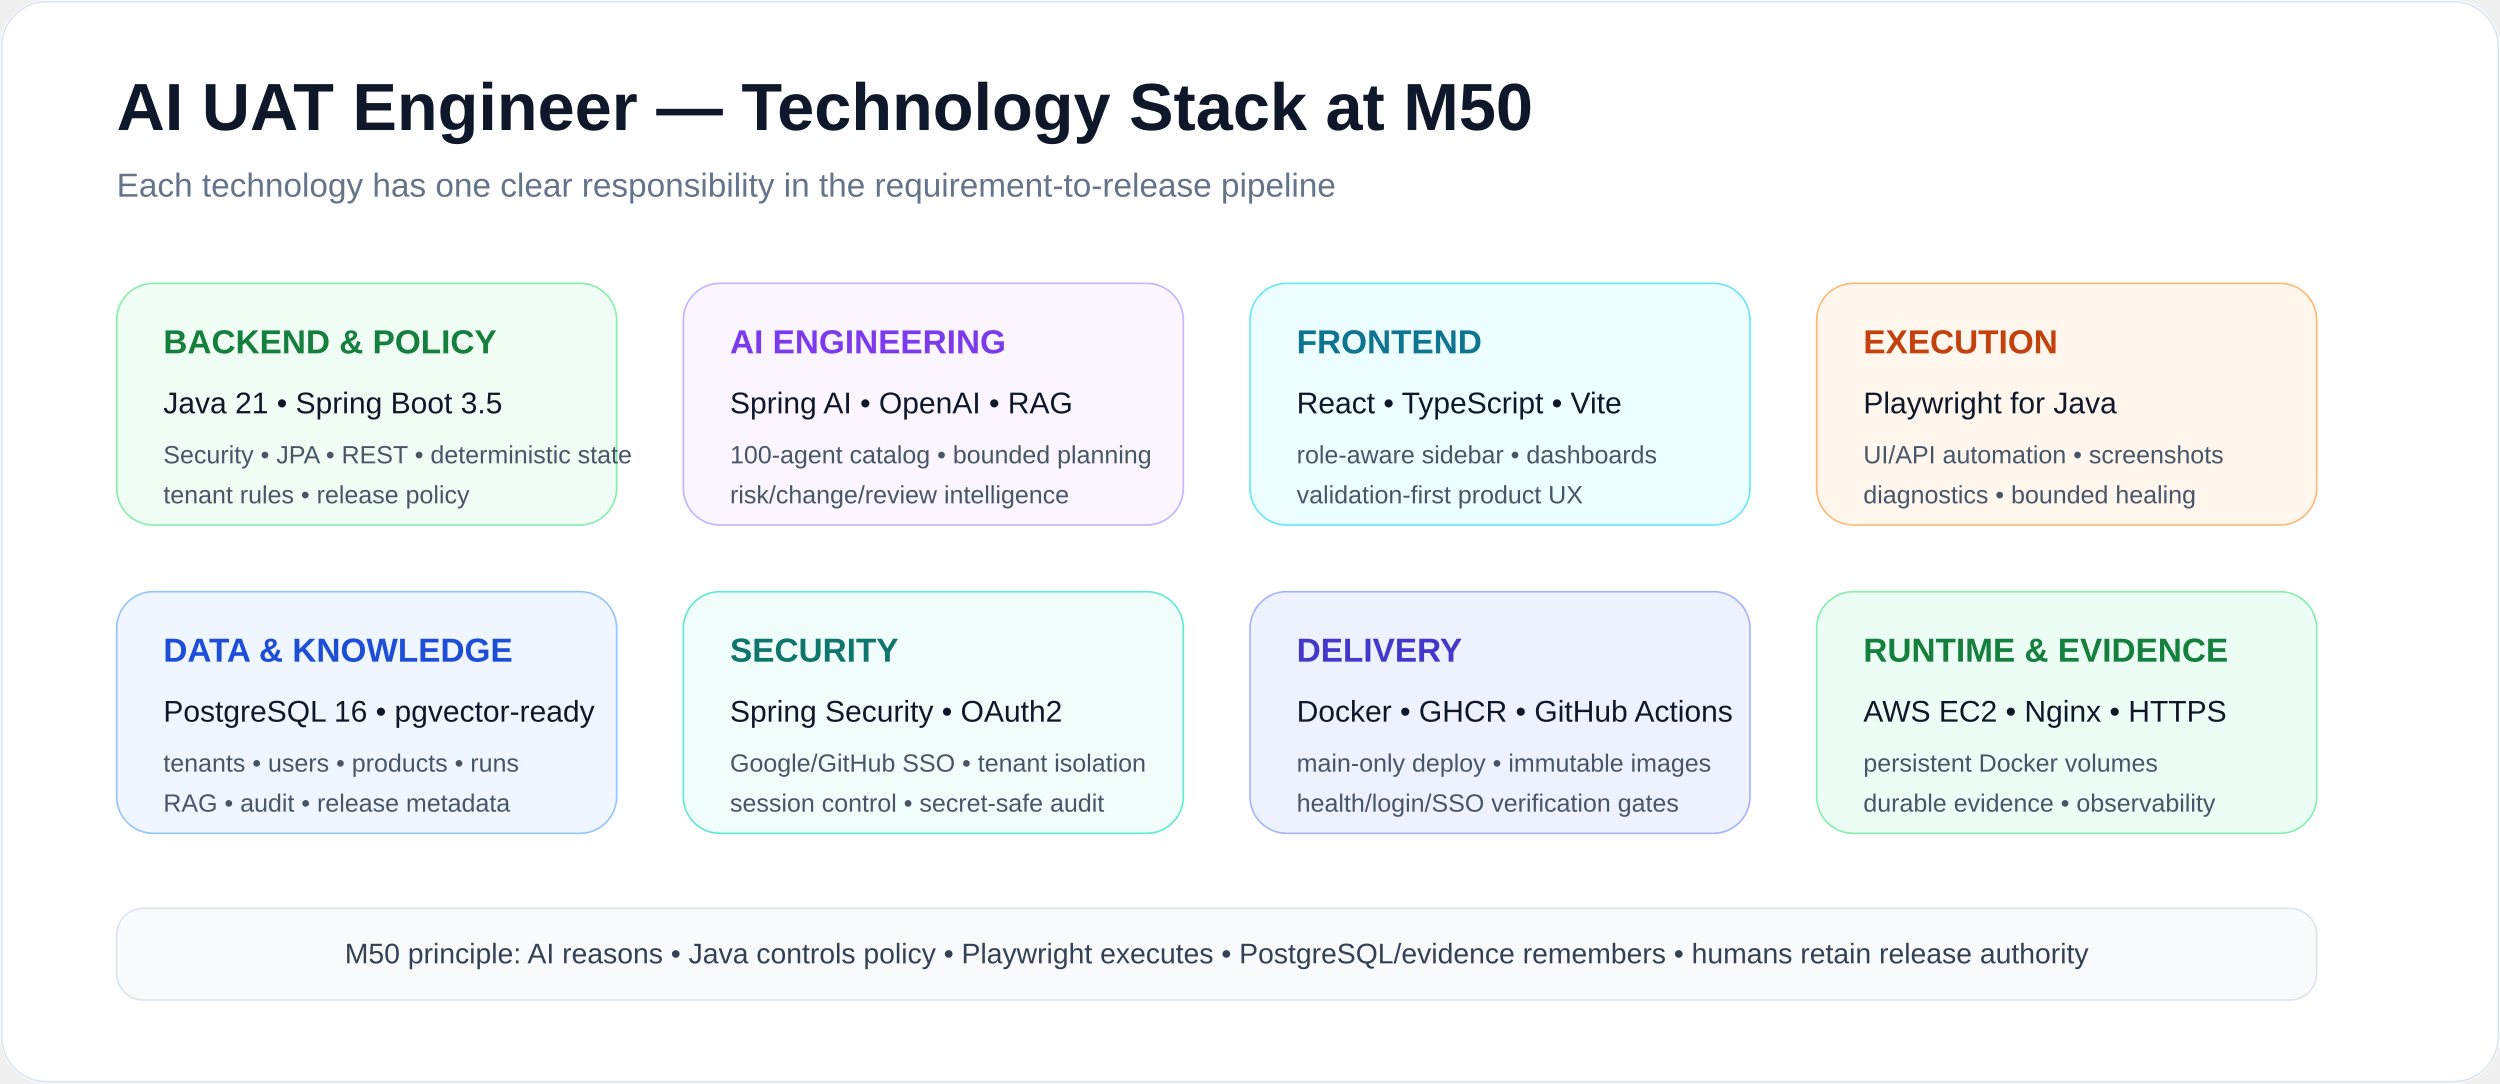
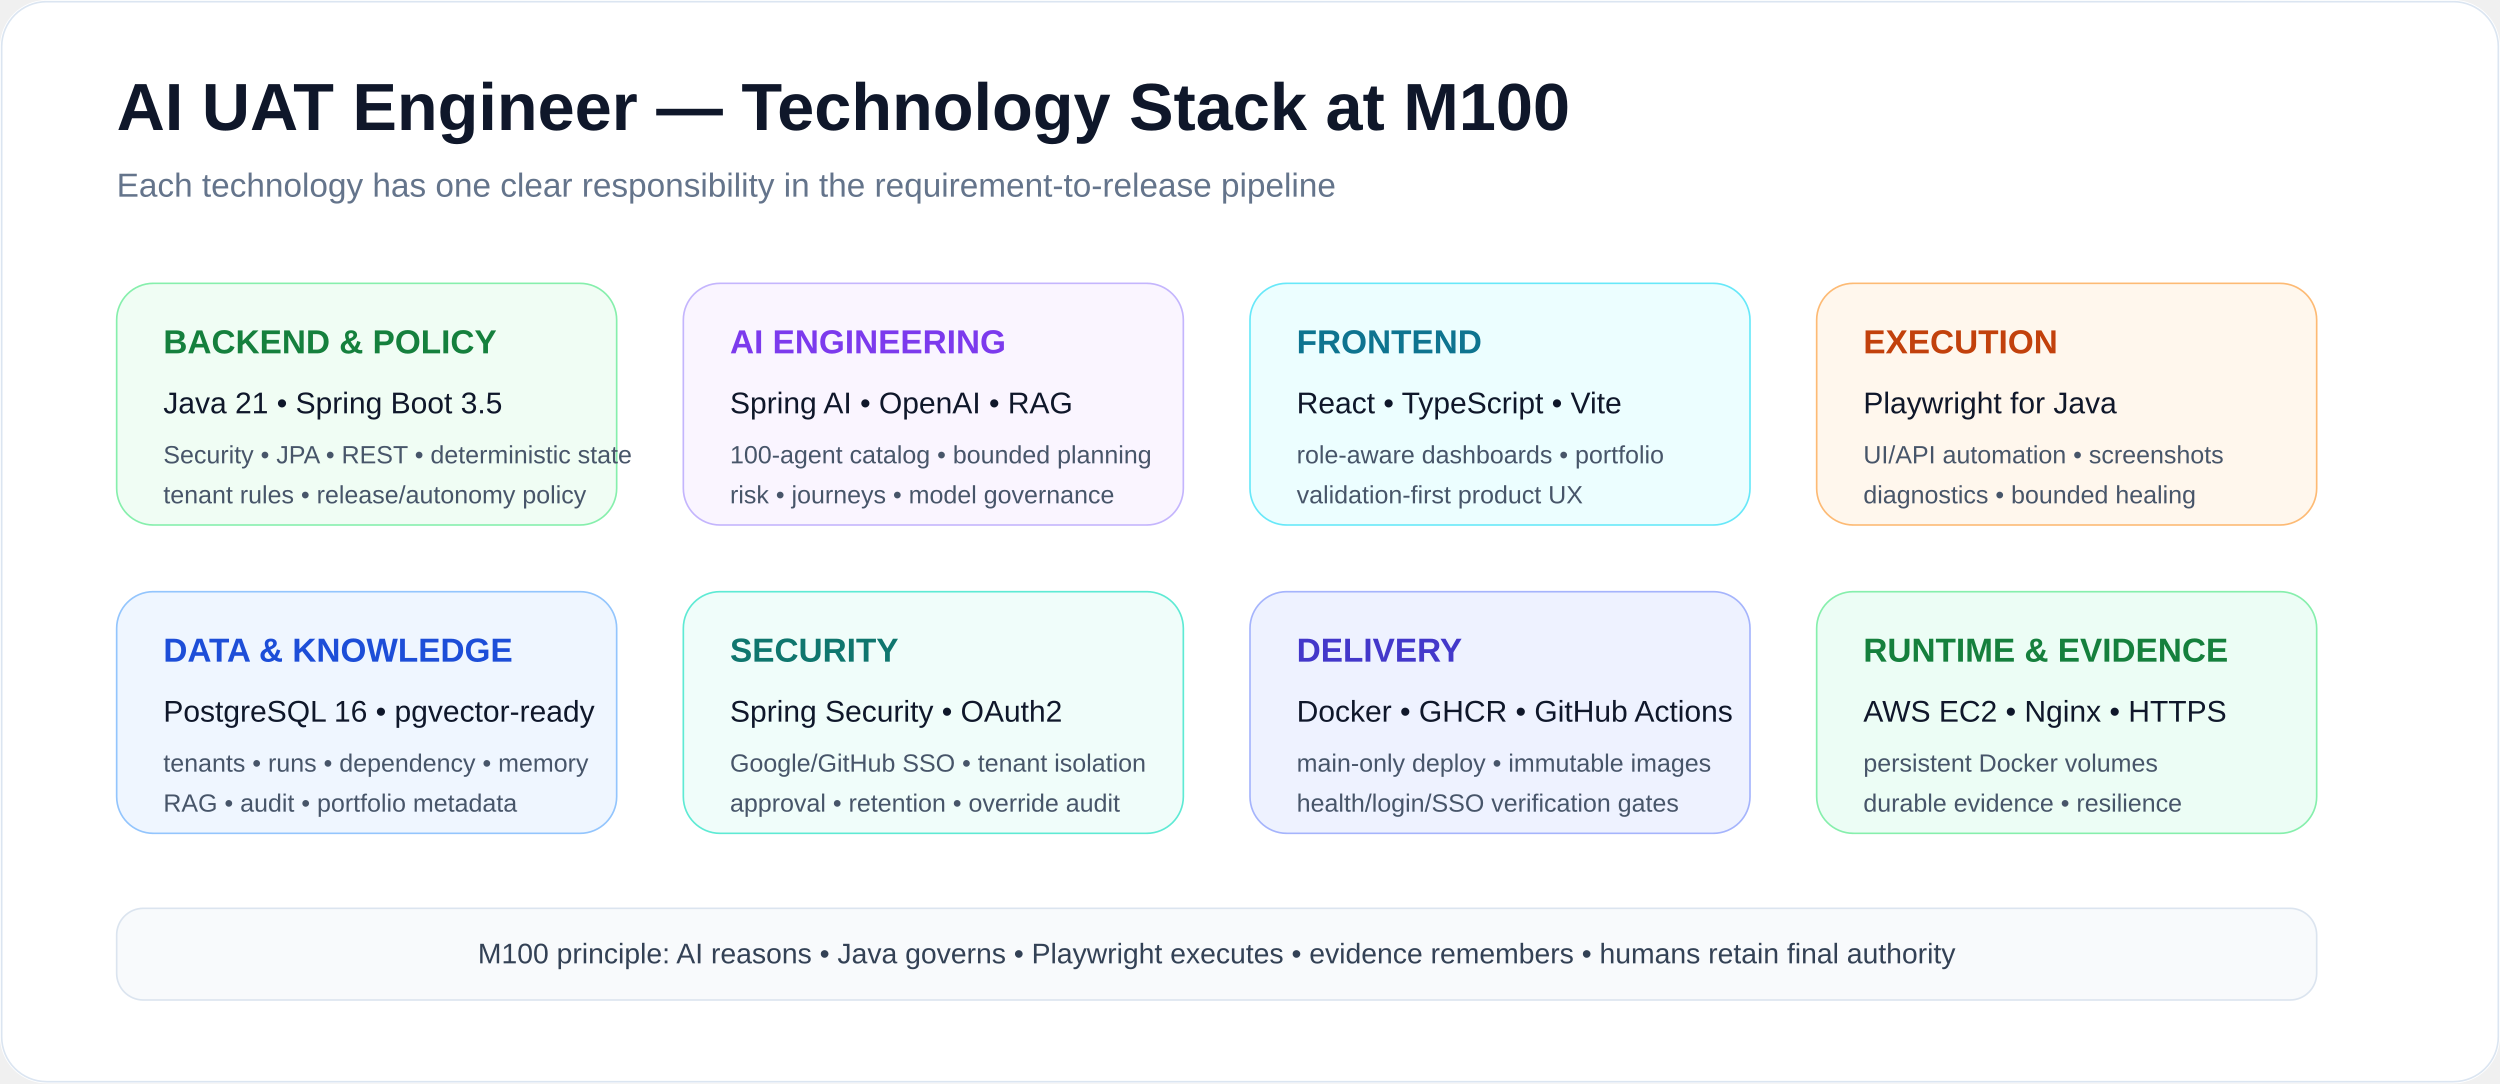
<svg xmlns="http://www.w3.org/2000/svg" width="1500" height="650" viewBox="0 0 1500 650">
  <rect width="1500" height="650" rx="28" fill="#fff" />
  <rect x="1" y="1" width="1498" height="648" rx="27" fill="none" stroke="#dbe5f1" />
-   <text x="70" y="78" fill="#0f172a" font-family="Arial,sans-serif" font-size="40" font-weight="700">AI UAT Engineer — Technology Stack at M50</text>
+   <text x="70" y="78" fill="#0f172a" font-family="Arial,sans-serif" font-size="40" font-weight="700">AI UAT Engineer — Technology Stack at M100</text>
  <text x="70" y="118" fill="#64748b" font-family="Arial,sans-serif" font-size="20">Each technology has one clear responsibility in the requirement-to-release pipeline</text>
  <g font-family="Arial,sans-serif">
    <g transform="translate(70 170)">
      <rect width="300" height="145" rx="22" fill="#f0fdf4" stroke="#86efac" />
      <text x="28" y="42" fill="#15803d" font-size="20" font-weight="700">BACKEND &amp; POLICY</text>
      <text x="28" y="78" fill="#0f172a" font-size="18">Java 21 • Spring Boot 3.5</text>
      <text x="28" y="108" fill="#475569" font-size="15">Security • JPA • REST • deterministic state</text>
-       <text x="28" y="132" fill="#475569" font-size="15">tenant rules • release policy</text>
+       <text x="28" y="132" fill="#475569" font-size="15">tenant rules • release/autonomy policy</text>
    </g>
    <g transform="translate(410 170)">
      <rect width="300" height="145" rx="22" fill="#faf5ff" stroke="#c4b5fd" />
      <text x="28" y="42" fill="#7c3aed" font-size="20" font-weight="700">AI ENGINEERING</text>
      <text x="28" y="78" fill="#0f172a" font-size="18">Spring AI • OpenAI • RAG</text>
      <text x="28" y="108" fill="#475569" font-size="15">100-agent catalog • bounded planning</text>
-       <text x="28" y="132" fill="#475569" font-size="15">risk/change/review intelligence</text>
+       <text x="28" y="132" fill="#475569" font-size="15">risk • journeys • model governance</text>
    </g>
    <g transform="translate(750 170)">
      <rect width="300" height="145" rx="22" fill="#ecfeff" stroke="#67e8f9" />
      <text x="28" y="42" fill="#0e7490" font-size="20" font-weight="700">FRONTEND</text>
      <text x="28" y="78" fill="#0f172a" font-size="18">React • TypeScript • Vite</text>
-       <text x="28" y="108" fill="#475569" font-size="15">role-aware sidebar • dashboards</text>
+       <text x="28" y="108" fill="#475569" font-size="15">role-aware dashboards • portfolio</text>
      <text x="28" y="132" fill="#475569" font-size="15">validation-first product UX</text>
    </g>
    <g transform="translate(1090 170)">
      <rect width="300" height="145" rx="22" fill="#fff7ed" stroke="#fdba74" />
      <text x="28" y="42" fill="#c2410c" font-size="20" font-weight="700">EXECUTION</text>
      <text x="28" y="78" fill="#0f172a" font-size="18">Playwright for Java</text>
      <text x="28" y="108" fill="#475569" font-size="15">UI/API automation • screenshots</text>
      <text x="28" y="132" fill="#475569" font-size="15">diagnostics • bounded healing</text>
    </g>
    <g transform="translate(70 355)">
      <rect width="300" height="145" rx="22" fill="#eff6ff" stroke="#93c5fd" />
      <text x="28" y="42" fill="#1d4ed8" font-size="20" font-weight="700">DATA &amp; KNOWLEDGE</text>
      <text x="28" y="78" fill="#0f172a" font-size="18">PostgreSQL 16 • pgvector-ready</text>
-       <text x="28" y="108" fill="#475569" font-size="15">tenants • users • products • runs</text>
-       <text x="28" y="132" fill="#475569" font-size="15">RAG • audit • release metadata</text>
+       <text x="28" y="108" fill="#475569" font-size="15">tenants • runs • dependency • memory</text>
+       <text x="28" y="132" fill="#475569" font-size="15">RAG • audit • portfolio metadata</text>
    </g>
    <g transform="translate(410 355)">
      <rect width="300" height="145" rx="22" fill="#f0fdfa" stroke="#5eead4" />
      <text x="28" y="42" fill="#0f766e" font-size="20" font-weight="700">SECURITY</text>
      <text x="28" y="78" fill="#0f172a" font-size="18">Spring Security • OAuth2</text>
      <text x="28" y="108" fill="#475569" font-size="15">Google/GitHub SSO • tenant isolation</text>
-       <text x="28" y="132" fill="#475569" font-size="15">session control • secret-safe audit</text>
+       <text x="28" y="132" fill="#475569" font-size="15">approval • retention • override audit</text>
    </g>
    <g transform="translate(750 355)">
      <rect width="300" height="145" rx="22" fill="#eef2ff" stroke="#a5b4fc" />
      <text x="28" y="42" fill="#4338ca" font-size="20" font-weight="700">DELIVERY</text>
      <text x="28" y="78" fill="#0f172a" font-size="18">Docker • GHCR • GitHub Actions</text>
      <text x="28" y="108" fill="#475569" font-size="15">main-only deploy • immutable images</text>
      <text x="28" y="132" fill="#475569" font-size="15">health/login/SSO verification gates</text>
    </g>
    <g transform="translate(1090 355)">
      <rect width="300" height="145" rx="22" fill="#ecfdf5" stroke="#86efac" />
      <text x="28" y="42" fill="#15803d" font-size="20" font-weight="700">RUNTIME &amp; EVIDENCE</text>
      <text x="28" y="78" fill="#0f172a" font-size="18">AWS EC2 • Nginx • HTTPS</text>
      <text x="28" y="108" fill="#475569" font-size="15">persistent Docker volumes</text>
-       <text x="28" y="132" fill="#475569" font-size="15">durable evidence • observability</text>
+       <text x="28" y="132" fill="#475569" font-size="15">durable evidence • resilience</text>
    </g>
  </g>
  <rect x="70" y="545" width="1320" height="55" rx="16" fill="#f8fafc" stroke="#dbe4ef" />
-   <text x="730" y="578" text-anchor="middle" fill="#334155" font-family="Arial,sans-serif" font-size="17">M50 principle: AI reasons • Java controls policy • Playwright executes • PostgreSQL/evidence remembers • humans retain release authority</text>
+   <text x="730" y="578" text-anchor="middle" fill="#334155" font-family="Arial,sans-serif" font-size="17">M100 principle: AI reasons • Java governs • Playwright executes • evidence remembers • humans retain final authority</text>
</svg>
